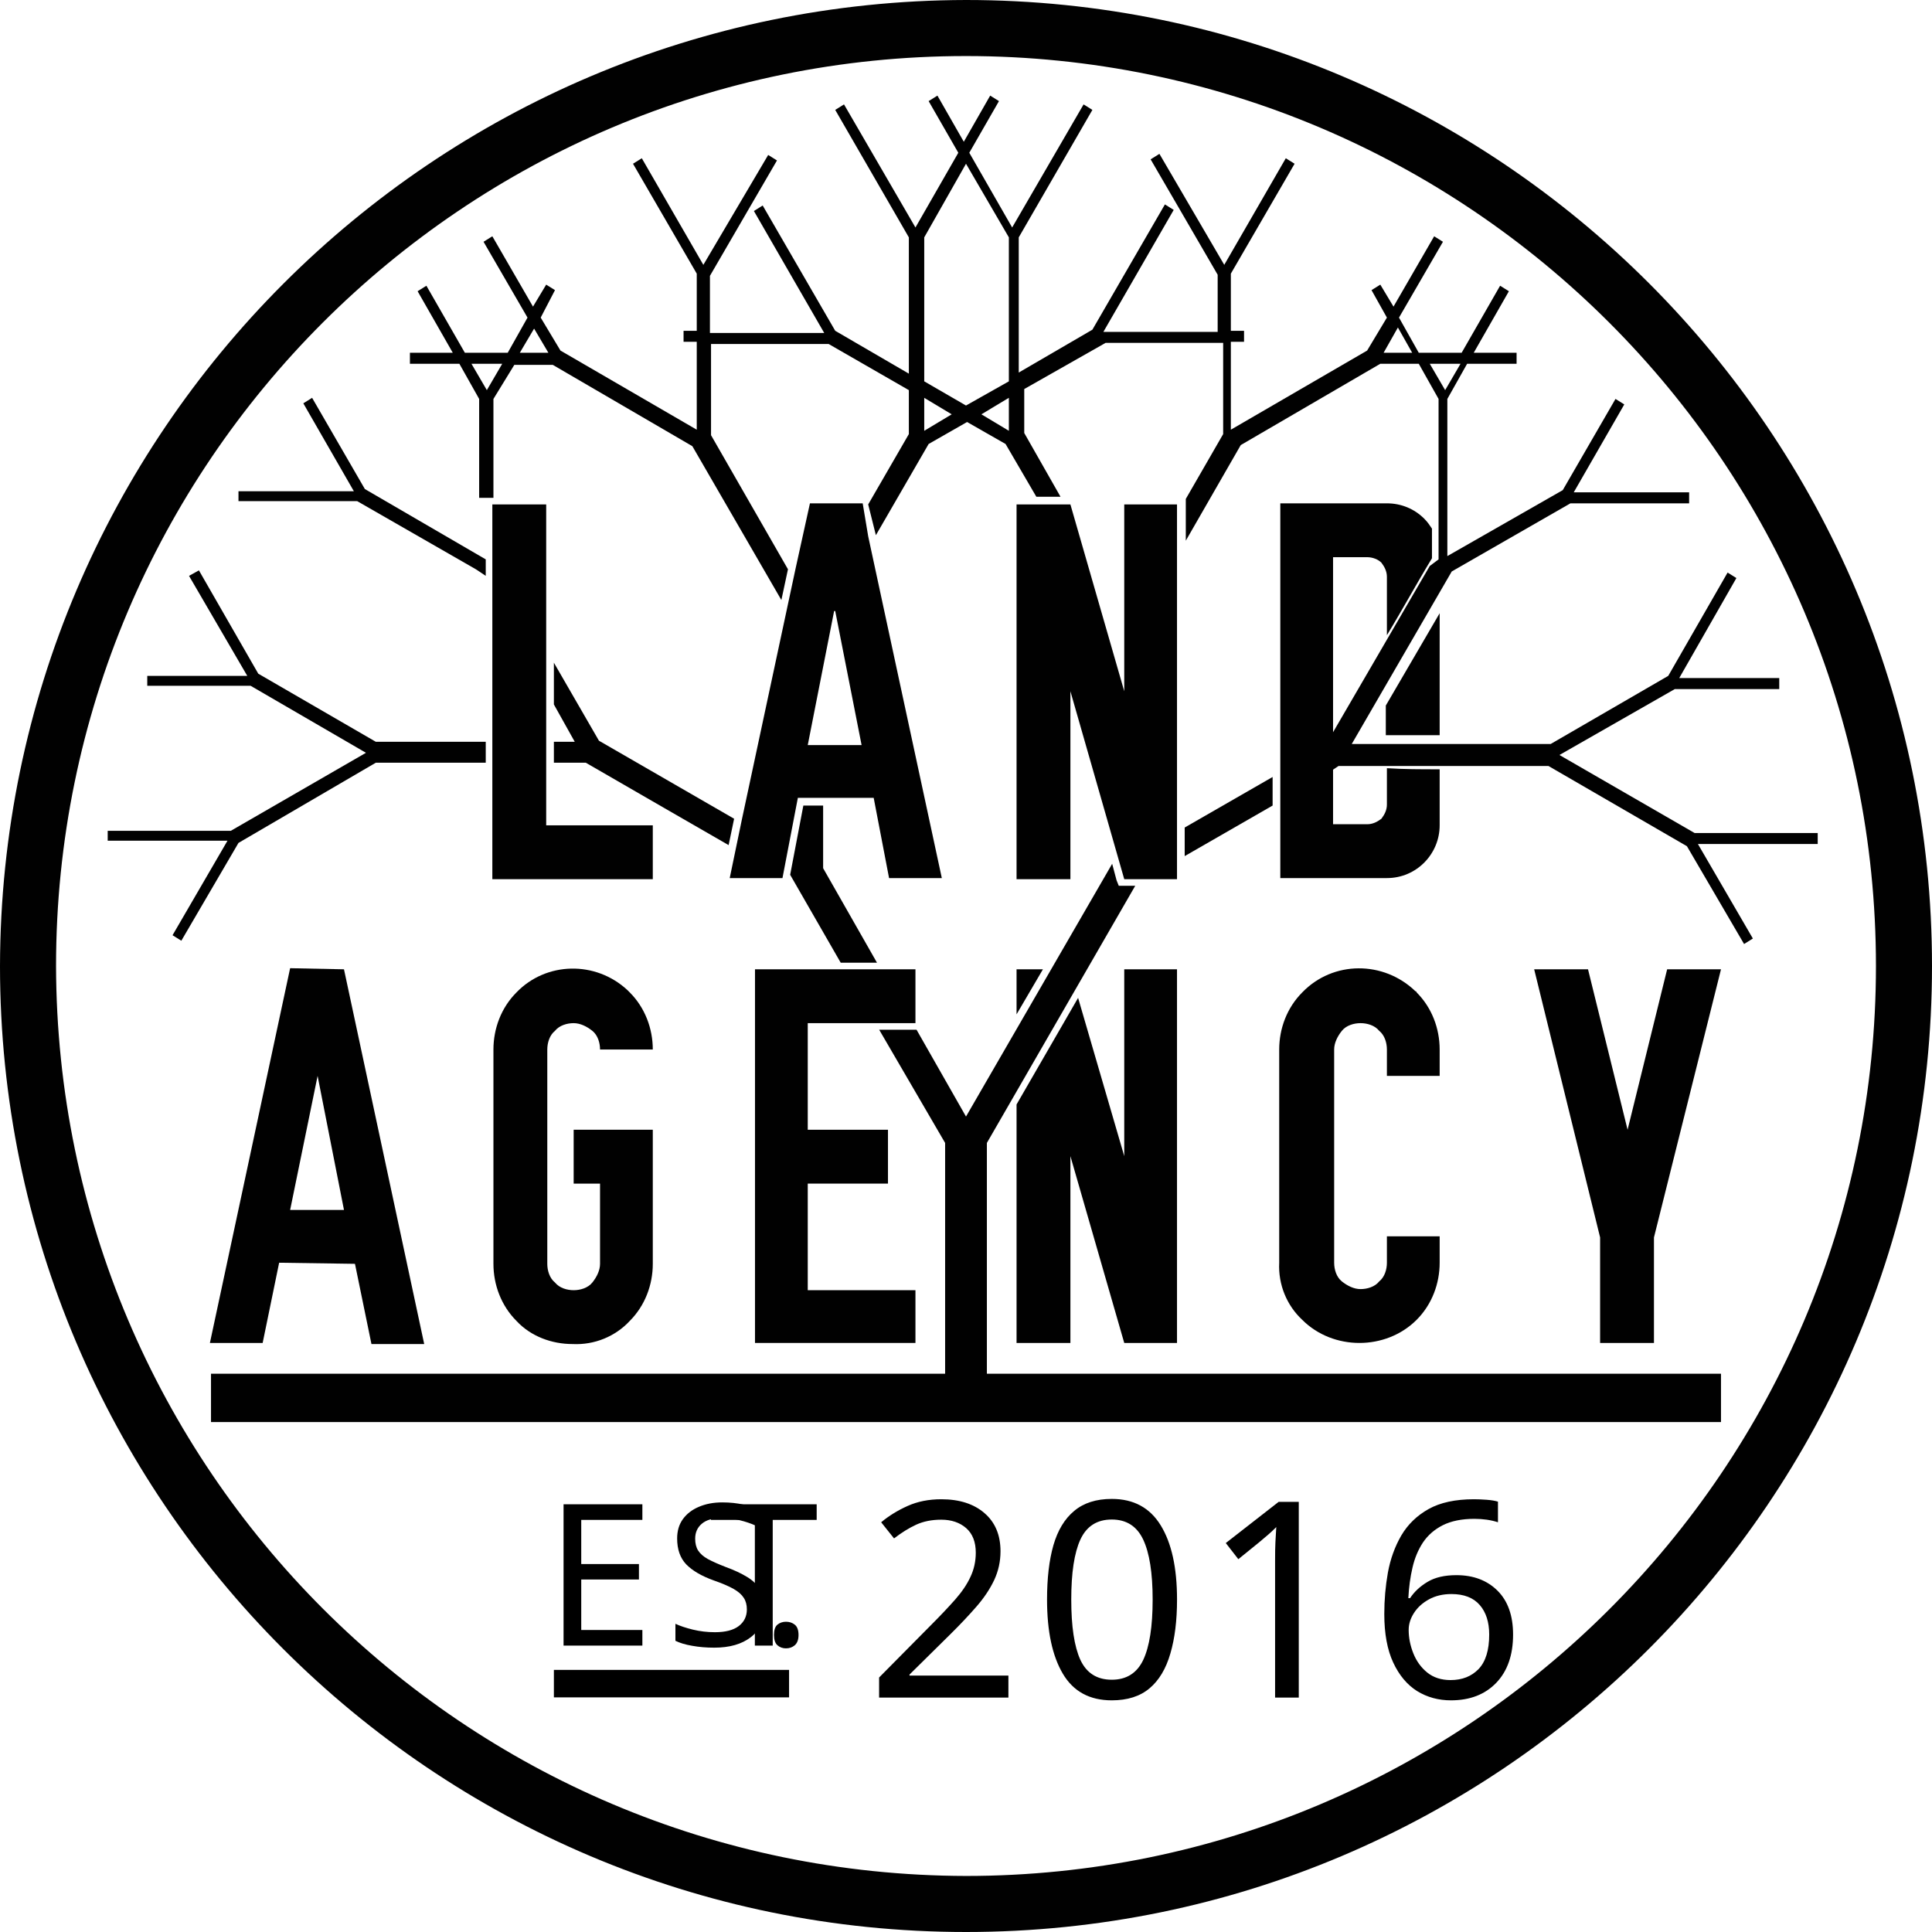
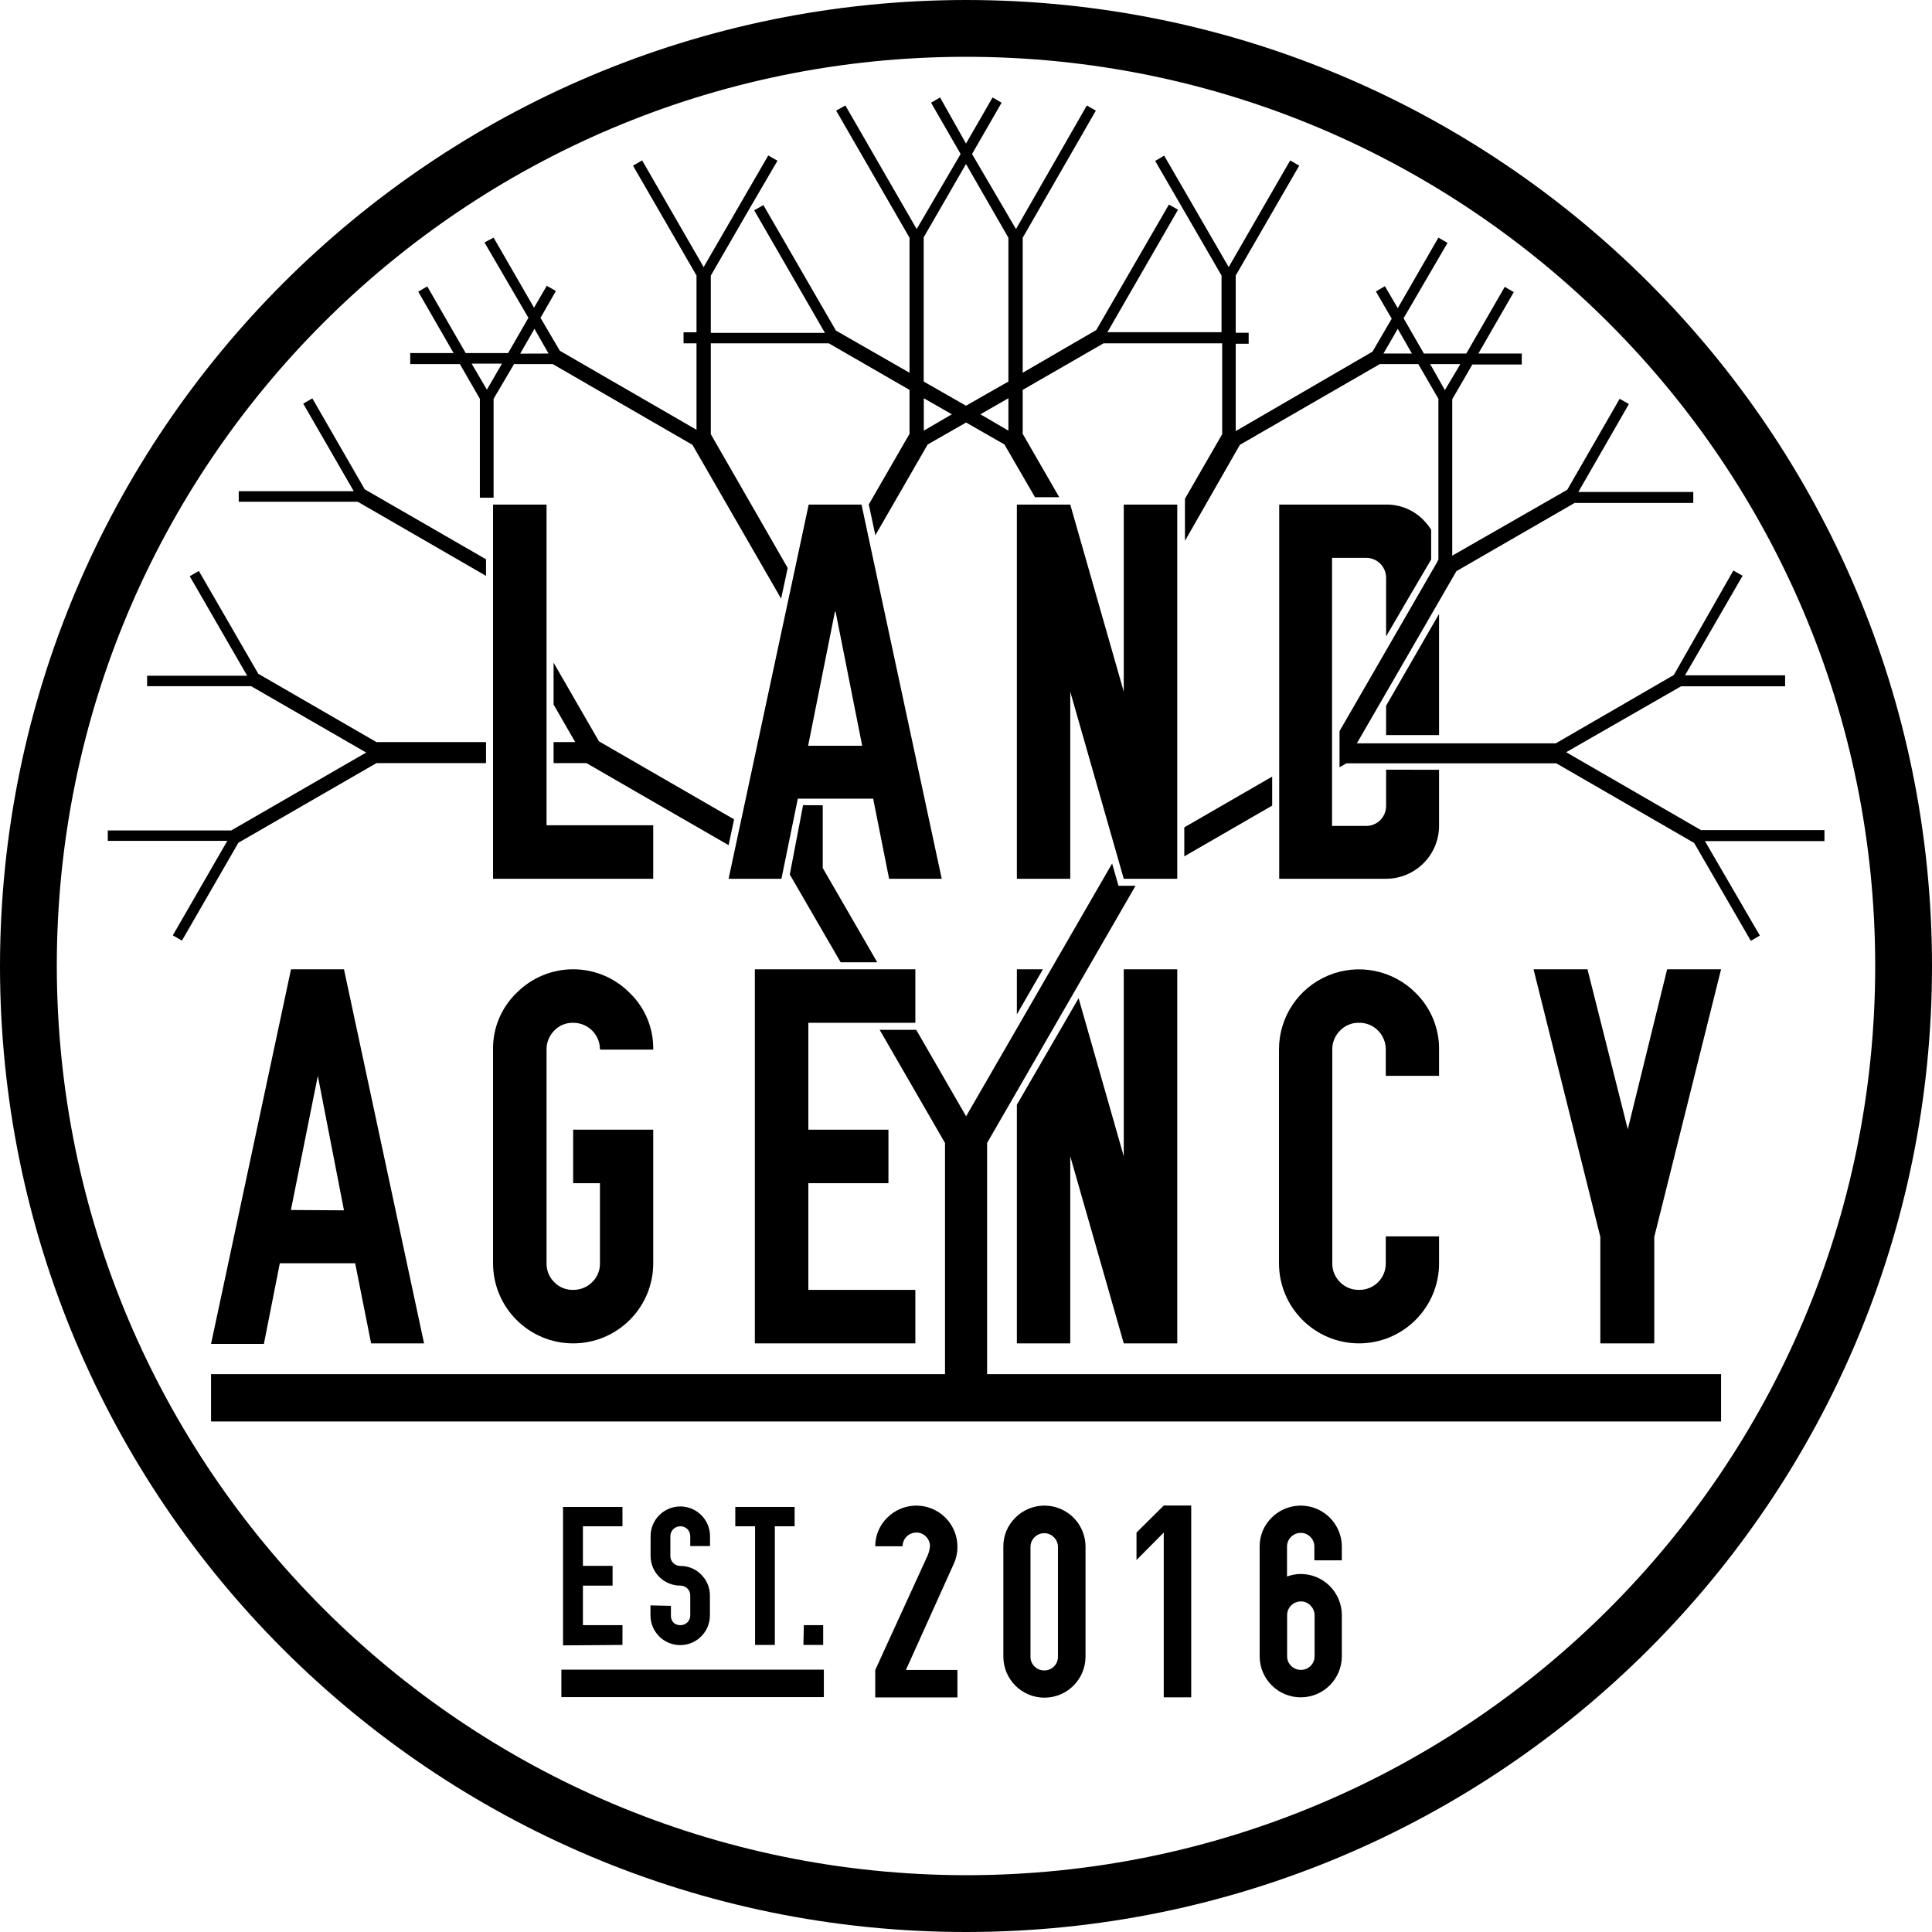
- <svg xmlns="http://www.w3.org/2000/svg" version="1.1" id="Layer_1" x="0px" y="0px" viewBox="0 0 175.8 175.8" style="enable-background:new 0 0 175.8 175.8;" xml:space="preserve">
-   <style type="text/css">
- 	.st0{fill:#010101;}
- 	.st1{font-family:'OSP-DIN';}
- 	.st2{font-size:18px;}
- 	.st3{letter-spacing:1;}
- 	.st4{font-size:24.94px;}
- 	.st5{fill:none;stroke:#000000;stroke-width:2.5;stroke-miterlimit:10;}
- </style>
-   <g id="_Group_">
-     <polygon class="st0" points="156.6,88.2 150.5,112.6 150.5,122.2 145.6,122.2 145.6,112.6 139.6,88.2 144.5,88.2 148.1,102.8    151.7,88.2  " />
-     <path class="st0" d="M87.9,0c48.5,0,87.9,39.4,87.9,87.9s-39.4,87.9-87.9,87.9S0,136.4,0,87.9c0,0,0,0,0,0   C0.1,39.4,39.4,0.1,87.9,0z M87.9,170.7c45.7,0,82.8-37.1,82.8-82.8S133.6,5.1,87.9,5.1S5.1,42.2,5.1,87.9c0,0,0,0,0,0   C5.2,133.6,42.2,170.6,87.9,170.7z" />
-     <path class="st0" d="M131,112.5v2.4c0,1.9-0.7,3.8-2.1,5.2c-1.4,1.4-3.3,2.1-5.2,2.1c-1.9,0-3.8-0.7-5.2-2.1   c-1.4-1.3-2.2-3.2-2.1-5.2V95.5c0-1.9,0.7-3.8,2.1-5.2c2.8-2.9,7.4-2.9,10.3-0.1c0.1,0,0.1,0.1,0.1,0.1c1.4,1.4,2.1,3.3,2.1,5.2   v2.4h-4.8v-2.4c0-0.6-0.2-1.3-0.7-1.7c-0.4-0.5-1.1-0.7-1.7-0.7c-0.6,0-1.3,0.2-1.7,0.7c-0.4,0.5-0.7,1.1-0.7,1.7v19.4   c0,0.6,0.2,1.3,0.7,1.7c0.5,0.4,1.1,0.7,1.7,0.7c0.6,0,1.3-0.2,1.7-0.7c0.5-0.4,0.7-1.1,0.7-1.7v-2.4H131z" />
-     <path class="st0" d="M131,70v5.1c0,2.6-2.1,4.8-4.8,4.8c0,0,0,0,0,0h-9.7V45.8h9.7c1.3,0,2.5,0.5,3.4,1.4c0.3,0.3,0.5,0.6,0.7,0.9   v2.7c-1.4,2.3-2.7,4.7-4.1,7v-5.3c0-0.5-0.2-0.9-0.5-1.3c-0.3-0.3-0.8-0.5-1.3-0.5h-3.1V75h3.1c0.5,0,0.9-0.2,1.3-0.5   c0.3-0.4,0.5-0.8,0.5-1.3v-3.3C127.7,70,129.3,70,131,70z" />
-     <polygon class="st0" points="131,55.8 131,66.9 126.1,66.9 126.1,64.2  " />
-     <polygon class="st0" points="115.8,70.7 115.8,73.3 107.8,77.9 107.8,75.3  " />
-     <polygon class="st0" points="107.1,88.2 107.1,122.2 102.3,122.2 97.4,105.2 97.4,122.2 92.5,122.2 92.5,100.5 98.1,90.8    102.3,105.2 102.3,88.2  " />
-     <polygon class="st0" points="107.1,77.9 107.1,80 102.3,80 97.4,62.9 97.4,80 92.5,80 92.5,45.9 96.4,45.9 97.4,45.9 102.3,62.9    102.3,45.9 107.1,45.9 107.1,49.2  " />
-     <polygon class="st0" points="94.9,88.2 92.5,92.3 92.5,88.2  " />
-     <polygon class="st0" points="86,104 80,93.7 83.4,93.7 87.9,101.6 101.2,78.6 101.6,80.1 101.8,80.6 103.3,80.6 89.8,104 89.8,125    156.6,125 156.6,129.4 19.2,129.4 19.2,125 24,125 38.6,125 86,125 86,117.4  " />
-     <path class="st0" d="M79,48.8l6.7,31.1h-4.8l-1.4-7.3h-6.9l-1.4,7.3h-4.8l1.1-5.3l4.9-22.9l1.3-5.9h4.8L79,48.8z M78.4,67.8   L76,55.6h-0.1l-2.4,12.2H78.4z" />
-     <polygon class="st0" points="83.3,117.4 83.3,122.2 68.7,122.2 68.7,88.2 79.8,88.2 83.3,88.2 83.3,93.1 80,93.1 73.5,93.1    73.5,102.8 80.8,102.8 80.8,107.7 73.5,107.7 73.5,117.4  " />
-     <polygon class="st0" points="74.9,79 79.8,87.6 76.5,87.6 71.9,79.6 73.1,73.3 74.9,73.3  " />
-     <path class="st0" d="M59.4,102.8V115c0,1.9-0.7,3.8-2.1,5.2c-1.3,1.4-3.2,2.2-5.2,2.1c-1.9,0-3.8-0.7-5.1-2.1   c-1.4-1.4-2.1-3.3-2.1-5.2V95.5c0-1.9,0.7-3.8,2.1-5.2c2.7-2.8,7.2-2.9,10.1-0.2c0.1,0.1,0.1,0.1,0.2,0.2c1.4,1.4,2.1,3.3,2.1,5.2   h-4.8c0-0.6-0.2-1.3-0.7-1.7c-0.5-0.4-1.1-0.7-1.7-0.7c-0.6,0-1.3,0.2-1.7,0.7c-0.5,0.4-0.7,1.1-0.7,1.7V115c0,0.6,0.2,1.3,0.7,1.7   c0.4,0.5,1.1,0.7,1.7,0.7c0.6,0,1.3-0.2,1.7-0.7c0.4-0.5,0.7-1.1,0.7-1.7v-7.3h-2.4v-4.9L59.4,102.8z" />
-     <polygon class="st0" points="59.4,75.1 59.4,80 44.8,80 44.8,45.9 49.7,45.9 49.7,64.1 49.7,75.1  " />
-     <polygon class="st0" points="54.5,67.4 66.8,74.5 66.3,76.9 60.4,73.5 53.3,69.4 50.4,69.4 50.4,67.5 52.3,67.5 50.4,64.1    50.4,60.3  " />
-     <path class="st0" d="M131.5,35.5l1.4-2.4h-2.8L131.5,35.5z M128.5,32.1l-1.3-2.3l-1.3,2.3L128.5,32.1z M84.1,39.2l2.5-1.5l-2.5-1.5   V39.2z M91.8,34.7V21.6l-3.9-6.7l-3.8,6.7v13.1l3.8,2.2L91.8,34.7z M91.8,39.2v-3l-2.5,1.5L91.8,39.2z M44.3,35.5l1.4-2.4h-2.8   L44.3,35.5z M47.3,32.1h2.6l-1.3-2.2L47.3,32.1z M49.2,28.9l1.8,3l12.4,7.2v-8h-1.2v-1h1.2v-5.2l-5.8-10l0.8-0.5l5.6,9.7l5.9-10   l0.8,0.5l-2.5,4.3l-3.6,6.2v5.2H75l-6.4-11.1l0.8-0.5L76,30.1l6.7,3.9V21.6L76,10l0.8-0.5l6.5,11.2l3.9-6.8l-2.7-4.7l0.8-0.5   l2.4,4.2l2.4-4.2l0.8,0.5l-2.7,4.7l3.9,6.8l6.5-11.2l0.8,0.5l-6.7,11.6v12.3l6.7-3.9l6.6-11.4l0.8,0.5l-6.4,11.1h10.4V25l-3.6-6.2   l-2.5-4.3l0.8-0.5l5.9,10.1l5.6-9.7l0.8,0.5l-5.8,10v5.2h1.2v1H112v8l12.4-7.2l1.8-3l-1.4-2.5l0.8-0.5l1.2,2l3.7-6.4l0.8,0.5   l-4,6.9l1.8,3.2h3.9l3.5-6.1l0.8,0.5l-3.2,5.6h3.9v1h-4.5l-1.8,3.2v14.3l10.5-6l4.8-8.3l0.8,0.5l-4.6,8h10.5v1h-10.8L132.1,52   L123,67.7h18.1l10.7-6.2l5.4-9.4l0.8,0.5l-5.2,9.1h9.1v1h-9.5l-10.5,6l12.3,7.1h11.2v1h-10.9l5,8.6l-0.8,0.5l-5.2-8.9l-12.6-7.3   h-19.1l-0.6,0.4v-3.3l8.9-15.3l0.8-0.6V36.3l-1.8-3.2h-3.5l-12.7,7.4l-5,8.7v-3.8l3.4-5.9v-8.3h-10.7l-7.4,4.2v4l3.3,5.8h-2.2   l-2.8-4.8l-3.5-2l-3.5,2l-4.8,8.3L79,45.9l3.7-6.4v-4l-7.3-4.2H64.7v8.3l7,12.2l-0.6,2.8l-8.1-14l-12.7-7.4h-3.5l-1.9,3.1v9h-1.3   v-9l-1.8-3.2h-4.5v-1h3.9L38,26.5l0.8-0.5l3.5,6.1h3.9l1.8-3.2L44,22l0.8-0.5l3.7,6.4l1.2-2l0.8,0.5L49.2,28.9z" />
-     <path class="st0" d="M31.3,88.2l7.3,34.1h-4.8l-1.5-7.3l-6.9-0.1l-1.5,7.3h-4.8l7.3-34.1L31.3,88.2L31.3,88.2z M31.3,110.1   l-2.4-12.2l0,0l-2.5,12.2L31.3,110.1z" />
-     <polygon class="st0" points="33.2,44.5 44.2,50.9 44.2,52.4 43.3,51.8 32.5,45.6 21.7,45.6 21.7,44.7 32.2,44.7 27.6,36.7    28.4,36.2  " />
-     <polygon class="st0" points="23.5,61.3 34.2,67.5 44.2,67.5 44.2,69.4 34.2,69.4 21.7,76.7 16.5,85.6 15.7,85.1 20.7,76.5    9.8,76.5 9.8,75.6 21,75.6 33.3,68.5 22.8,62.4 13.4,62.4 13.4,61.5 22.5,61.5 17.2,52.4 18.1,51.9  " />
+ <svg xmlns="http://www.w3.org/2000/svg" viewBox="0 0 175.86 175.86">
+   <g id="Isolation_Mode" data-name="Isolation Mode">
+     <g id="_Group_" data-name="&lt;Group&gt;">
+       <polygon points="156.66 88.23 150.58 112.59 150.58 122.28 145.67 122.28 145.67 112.59 139.59 88.23 144.5 88.23 148.17 102.79 151.75 88.23 156.66 88.23" />
+       <path d="M90,2.07A87.93,87.93,0,1,1,2.07,90,88,88,0,0,1,90,2.07Zm0,170.69A82.76,82.76,0,1,0,7.24,90,82.85,82.85,0,0,0,90,172.76Z" transform="translate(-2.07 -2.07)" />
+       <path d="M133.06,114.61v2.45a7.29,7.29,0,0,1-7.29,7.29,7.29,7.29,0,0,1-7.28-7.29V97.61a7.28,7.28,0,0,1,12.44-5.16,7.12,7.12,0,0,1,2.13,5.16V100h-4.85V97.61a2.43,2.43,0,0,0-.7-1.73,2.36,2.36,0,0,0-1.74-.71,2.3,2.3,0,0,0-1.72.71,2.39,2.39,0,0,0-.71,1.73v19.45a2.36,2.36,0,0,0,.71,1.72,2.33,2.33,0,0,0,1.72.7,2.39,2.39,0,0,0,2.44-2.42v-2.45Z" transform="translate(-2.07 -2.07)" />
+       <path d="M133.06,72.14v5.09a4.83,4.83,0,0,1-4.82,4.83h-9.73V48h9.73a4.64,4.64,0,0,1,3.41,1.42,4.71,4.71,0,0,1,.69.87V53c-1.37,2.33-2.74,4.65-4.1,7v-5.3a1.83,1.83,0,0,0-.53-1.32,1.79,1.79,0,0,0-1.32-.53h-3.07v24.4h3.07a1.79,1.79,0,0,0,1.32-.53,1.83,1.83,0,0,0,.53-1.32V72.13Z" transform="translate(-2.07 -2.07)" />
+       <polygon points="130.99 55.88 130.99 66.91 126.17 66.91 126.17 64.24 130.99 55.88" />
+       <polygon points="115.8 70.69 115.8 73.33 107.8 77.95 107.8 75.31 115.8 70.69" />
+       <polygon points="107.16 88.23 107.16 122.28 102.29 122.28 97.42 105.25 97.42 122.28 92.56 122.28 92.56 100.56 98.18 90.86 102.29 105.25 102.29 88.23 107.16 88.23" />
+       <polygon points="107.16 77.95 107.16 79.99 102.29 79.99 97.42 62.96 97.42 79.99 92.56 79.99 92.56 45.93 96.42 45.93 97.42 45.93 102.29 62.96 102.29 45.93 107.16 45.93 107.16 49.23 107.16 77.95" />
+       <polygon points="94.93 88.23 92.56 92.33 92.56 88.23 94.93 88.23" />
+       <polygon points="87.94 101.61 101.23 78.6 101.68 80.17 101.81 80.63 103.36 80.63 89.85 104.04 89.85 125.08 156.66 125.08 156.66 129.39 19.21 129.39 19.21 125.08 24.02 125.08 38.6 125.08 86.02 125.08 86.02 117.41 86.02 104.04 80.07 93.74 83.4 93.74 87.94 101.61" />
+       <path d="M81.12,50.95l6.67,31.11H83l-1.45-7.29-4.55,0-2.31,0L73.2,82.06H68.39l1.13-5.28,4.9-22.88L75.68,48h4.81Zm-.57,19-2.42-12.2h-.06l-2.44,12.2Z" transform="translate(-2.07 -2.07)" />
+       <polygon points="83.32 117.41 83.32 122.28 68.71 122.28 68.71 88.23 79.85 88.23 83.32 88.23 83.32 93.1 80.07 93.1 73.58 93.1 73.58 102.83 80.87 102.83 80.87 107.7 73.58 107.7 73.58 117.41 83.32 117.41" />
+       <polygon points="74.89 79.01 79.85 87.59 76.52 87.59 71.89 79.6 73.1 73.29 74.89 73.3 74.89 79.01" />
+       <path d="M61.53,104.9v12.16a7.29,7.29,0,0,1-14.58,0V97.61a7,7,0,0,1,2.14-5.16,7.24,7.24,0,0,1,10.3,0,7,7,0,0,1,2.14,5.16H56.68a2.42,2.42,0,0,0-2.44-2.44,2.29,2.29,0,0,0-1.72.71,2.39,2.39,0,0,0-.7,1.73v19.45a2.35,2.35,0,0,0,.7,1.72,2.31,2.31,0,0,0,1.72.7,2.39,2.39,0,0,0,1.73-.7,2.32,2.32,0,0,0,.71-1.72v-7.29H54.24V104.9Z" transform="translate(-2.07 -2.07)" />
+       <polygon points="59.46 75.12 59.46 79.99 44.88 79.99 44.88 45.93 49.75 45.93 49.75 64.13 49.75 75.12 59.46 75.12" />
+       <polygon points="54.52 67.48 66.82 74.58 66.32 76.93 60.39 73.51 53.38 69.46 50.39 69.46 50.39 67.55 52.36 67.55 50.39 64.13 50.39 60.32 54.52 67.48" />
+       <path d="M130.59,34.25,129.3,32,128,34.25Zm3,3.33L135,35.21h-2.75ZM86.16,41.27l2.55-1.49-2.55-1.46Zm7.7-4.47V23.71L90,17l-3.85,6.67V36.8L90,39Zm0,4.47V38.32l-2.55,1.46ZM52,34.25,50.72,32l-1.3,2.26ZM50.17,31l-4-6.86L47,23.7l3.68,6.38,1.16-2,.83.48L51.27,31l1.76,3,12.44,7.19V33.32H64.29v-1h1.18V27.15l-5.78-10,.83-.48,5.6,9.71L72,16.22l.84.48L70.33,21l-3.56,6.16v5.21H77.16L70.72,21.21l.84-.47,6.6,11.42L84.86,36V23.71L78.18,12.14l.84-.47,6.49,11.25,4-6.83-2.69-4.67.82-.48L90,15.14l2.42-4.2.82.48-2.69,4.67,4,6.83L101,11.67l.82.47L95.16,23.71V36l6.7-3.89,6.61-11.42.83.47-6.43,11.15h10.39V27.15L109.7,21l-2.48-4.28.82-.48,5.87,10.14,5.6-9.71.82.48-5.78,10v5.21h1.18v1h-1.18v7.95L127,34.08l1.75-3-1.44-2.48.82-.48,1.17,2L133,23.7l.83.48-4,6.86,1.85,3.21h3.86l3.5-6.07.82.48-3.22,5.59h3.95v1h-4.5l-1.83,3.16V52.65l10.47-6,4.77-8.28.84.48-4.6,8h10.46v1H145.4l-10.76,6.21-9.06,15.67h18.11l10.74-6.22L159.85,54l.84.48-5.24,9.06h9.11v1h-9.47l-10.46,6,12.27,7.09h11.24v1H157.26l5,8.6-.82.48-5.16-8.91-12.55-7.25h-19.1l-.63.36V68.62l8.86-15.34L133,53V38.37l-1.83-3.16h-3.5l-12.74,7.35-5,8.74V47.47l3.39-5.88V33.32H102.52l-7.36,4.24v4l3.33,5.77H96.28l-2.78-4.8-3.49-2-3.5,2-4.76,8.26-.6-2.8,3.71-6.43v-4l-7.35-4.24H66.77v8.27l7,12.18-.6,2.79-8.07-14L52.38,35.21H48.86L47,38.37v9H45.75v-9l-1.82-3.16H39.41v-1h3.95l-3.22-5.59.82-.48,3.5,6.07h3.86Zm-3.78,6.54,1.37-2.37H45Z" transform="translate(-2.07 -2.07)" />
+       <path d="M33.38,90.3l7.29,34.05H35.85l-1.45-7.29-6.86,0-1.45,7.34H21.28L28.56,90.3Zm0,21.94L31,100h0l-2.45,12.21Z" transform="translate(-2.07 -2.07)" />
+       <polygon points="33.2 44.54 44.24 50.91 44.24 52.42 43.31 51.88 32.56 45.67 21.73 45.67 21.73 44.71 32.2 44.71 27.6 36.74 28.43 36.26 33.2 44.54" />
+       <polygon points="22.5 61.51 17.27 52.45 18.1 51.97 23.51 61.33 34.27 67.55 44.24 67.55 44.24 69.46 34.27 69.46 21.7 76.71 16.56 85.62 15.73 85.14 20.69 76.54 9.81 76.54 9.81 75.59 21.05 75.59 33.33 68.5 22.86 62.46 13.39 62.46 13.39 61.51 22.5 61.51" />
+     </g>
+     <path d="M53.32,151.84v-12.6h5.41V141h-3.6v3.6h2.7v1.8h-2.7V150h3.6v1.8Z" transform="translate(-2.07 -2.07)" />
+     <path d="M63.14,148.24v.91a.86.86,0,0,0,.26.64A.88.88,0,0,0,64,150a.88.88,0,0,0,.9-.9v-1.8a.89.89,0,0,0-.9-.9,2.7,2.7,0,0,1-2.71-2.71v-1.79a2.7,2.7,0,1,1,5.41,0v.9h-1.8v-.9a.88.88,0,0,0-.26-.64A.86.86,0,0,0,64,141a.9.9,0,0,0-.91.91v1.79a.9.9,0,0,0,.91.91,2.6,2.6,0,0,1,2,.9,2.63,2.63,0,0,1,.69,1.8v1.8a2.7,2.7,0,0,1-5.41,0v-.91Z" transform="translate(-2.07 -2.07)" />
+     <path d="M69,139.24h5.4V141h-1.8v10.8H70.8V141H69Z" transform="translate(-2.07 -2.07)" />
+     <path d="M75.24,150H77v1.8h-1.8Z" transform="translate(-2.07 -2.07)" />
+     <path d="M82.84,140.21a3.74,3.74,0,0,1,6.38,2.65,3.66,3.66,0,0,1-.33,1.55l-4.36,9.67h4.69v2.5H81.74v-2.5l4.69-10.25a2.87,2.87,0,0,0,.29-1,1.22,1.22,0,0,0-.36-.89,1.19,1.19,0,0,0-.88-.37,1.25,1.25,0,0,0-1.25,1.25H81.74A3.62,3.62,0,0,1,82.84,140.21Z" transform="translate(-2.07 -2.07)" />
+     <path d="M94.5,140.21a3.74,3.74,0,0,1,6.38,2.65v10a3.74,3.74,0,0,1-7.48,0v-10A3.62,3.62,0,0,1,94.5,140.21ZM98,142a1.19,1.19,0,0,0-.88-.37,1.25,1.25,0,0,0-1.25,1.25v10a1.19,1.19,0,0,0,.37.88,1.22,1.22,0,0,0,.89.36,1.23,1.23,0,0,0,1.24-1.24v-10A1.22,1.22,0,0,0,98,142Z" transform="translate(-2.07 -2.07)" />
+     <path d="M108,139.11h2.5v17.46H108v-15l-2.48,2.5v-2.5Z" transform="translate(-2.07 -2.07)" />
+     <path d="M117.83,140.21a3.74,3.74,0,0,1,6.38,2.65v1.24h-2.5v-1.24a1.22,1.22,0,0,0-.36-.89,1.19,1.19,0,0,0-.88-.37,1.25,1.25,0,0,0-1.25,1.25v2.72a3.81,3.81,0,0,1,1.25-.23,3.75,3.75,0,0,1,3.74,3.75v3.74a3.74,3.74,0,0,1-7.48,0v-10A3.62,3.62,0,0,1,117.83,140.21Zm3.53,8a1.19,1.19,0,0,0-.88-.37,1.25,1.25,0,0,0-1.25,1.25v3.74a1.19,1.19,0,0,0,.37.88,1.22,1.22,0,0,0,.89.36,1.23,1.23,0,0,0,1.24-1.24V149.1A1.22,1.22,0,0,0,121.35,148.21Z" transform="translate(-2.07 -2.07)" />
+     <rect x="51.1" y="151.98" width="23.89" height="2.5" />
  </g>
-   <text transform="matrix(1 0 0 1 49.53 149.74)" class="st1 st2 st3">ES</text>
-   <text transform="matrix(1 0 0 1 64.5 149.74)" class="st1 st2">T</text>
-   <text transform="matrix(1 0 0 1 69.13 149.74)" class="st1 st2">.</text>
-   <text transform="matrix(1 0 0 1 78.79 154.47)" class="st1 st4 st3">2016</text>
-   <line class="st5" x1="50.4" y1="153.2" x2="71.8" y2="153.2" />
</svg>
